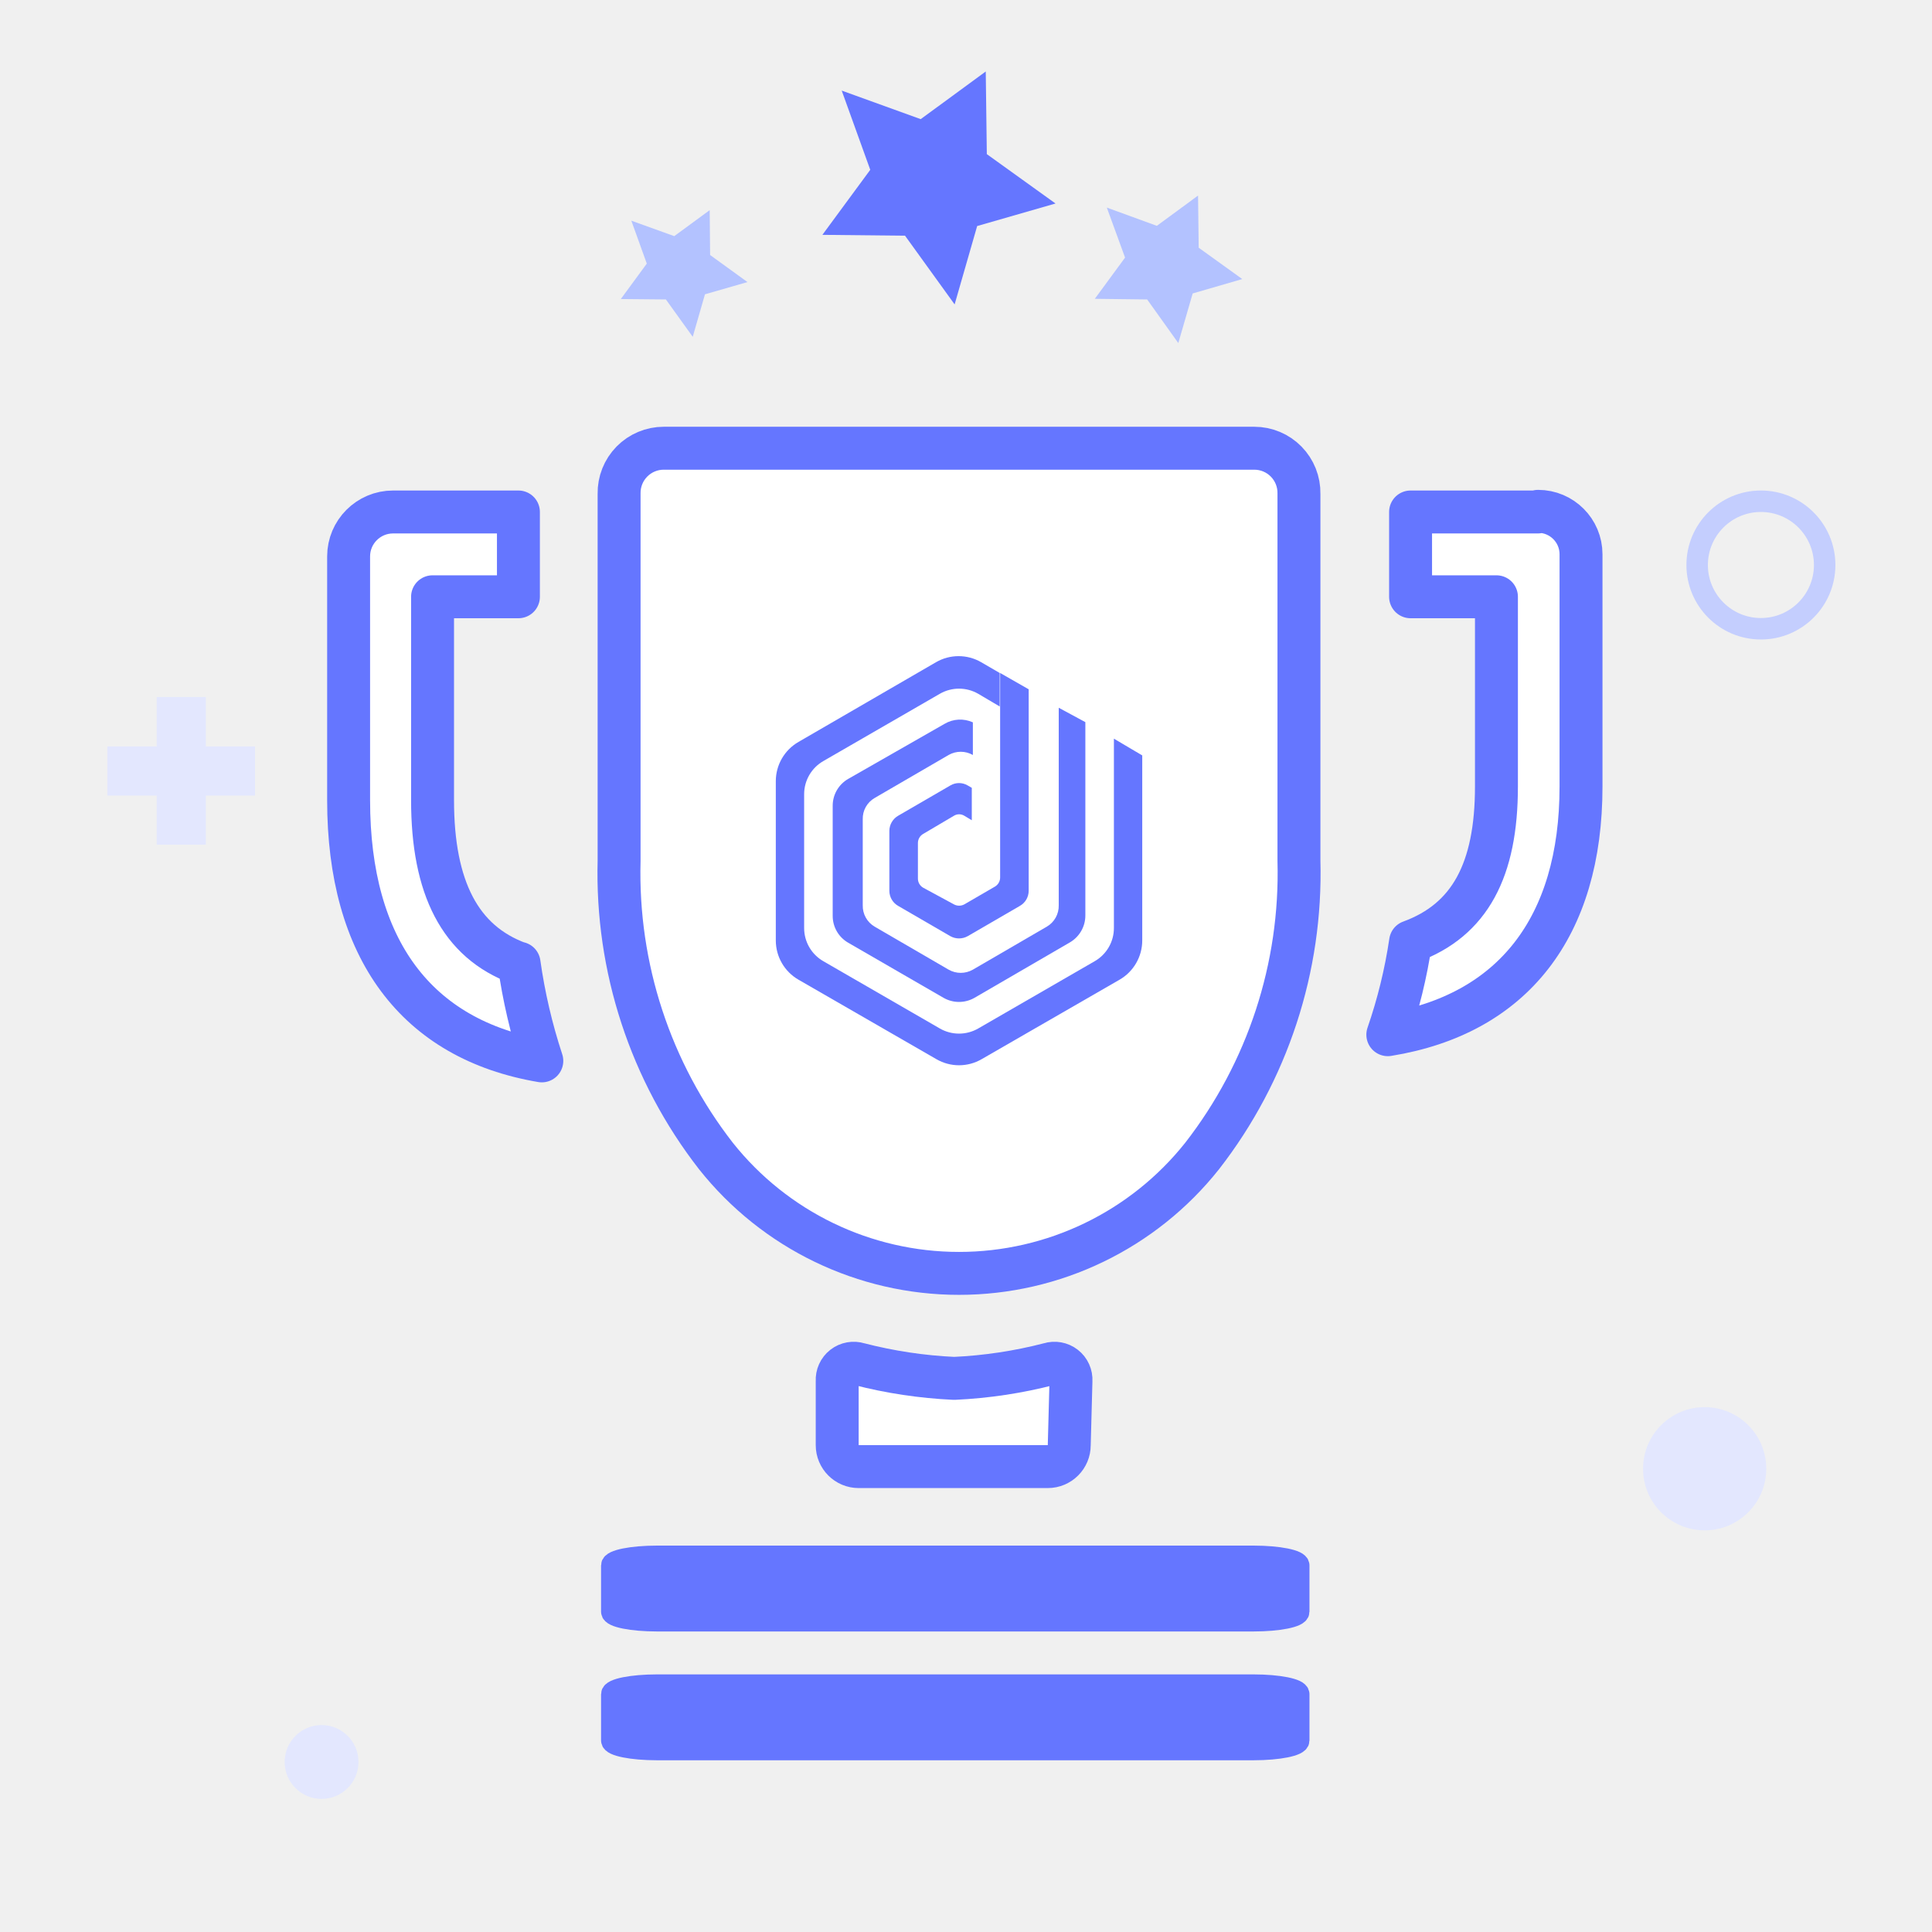
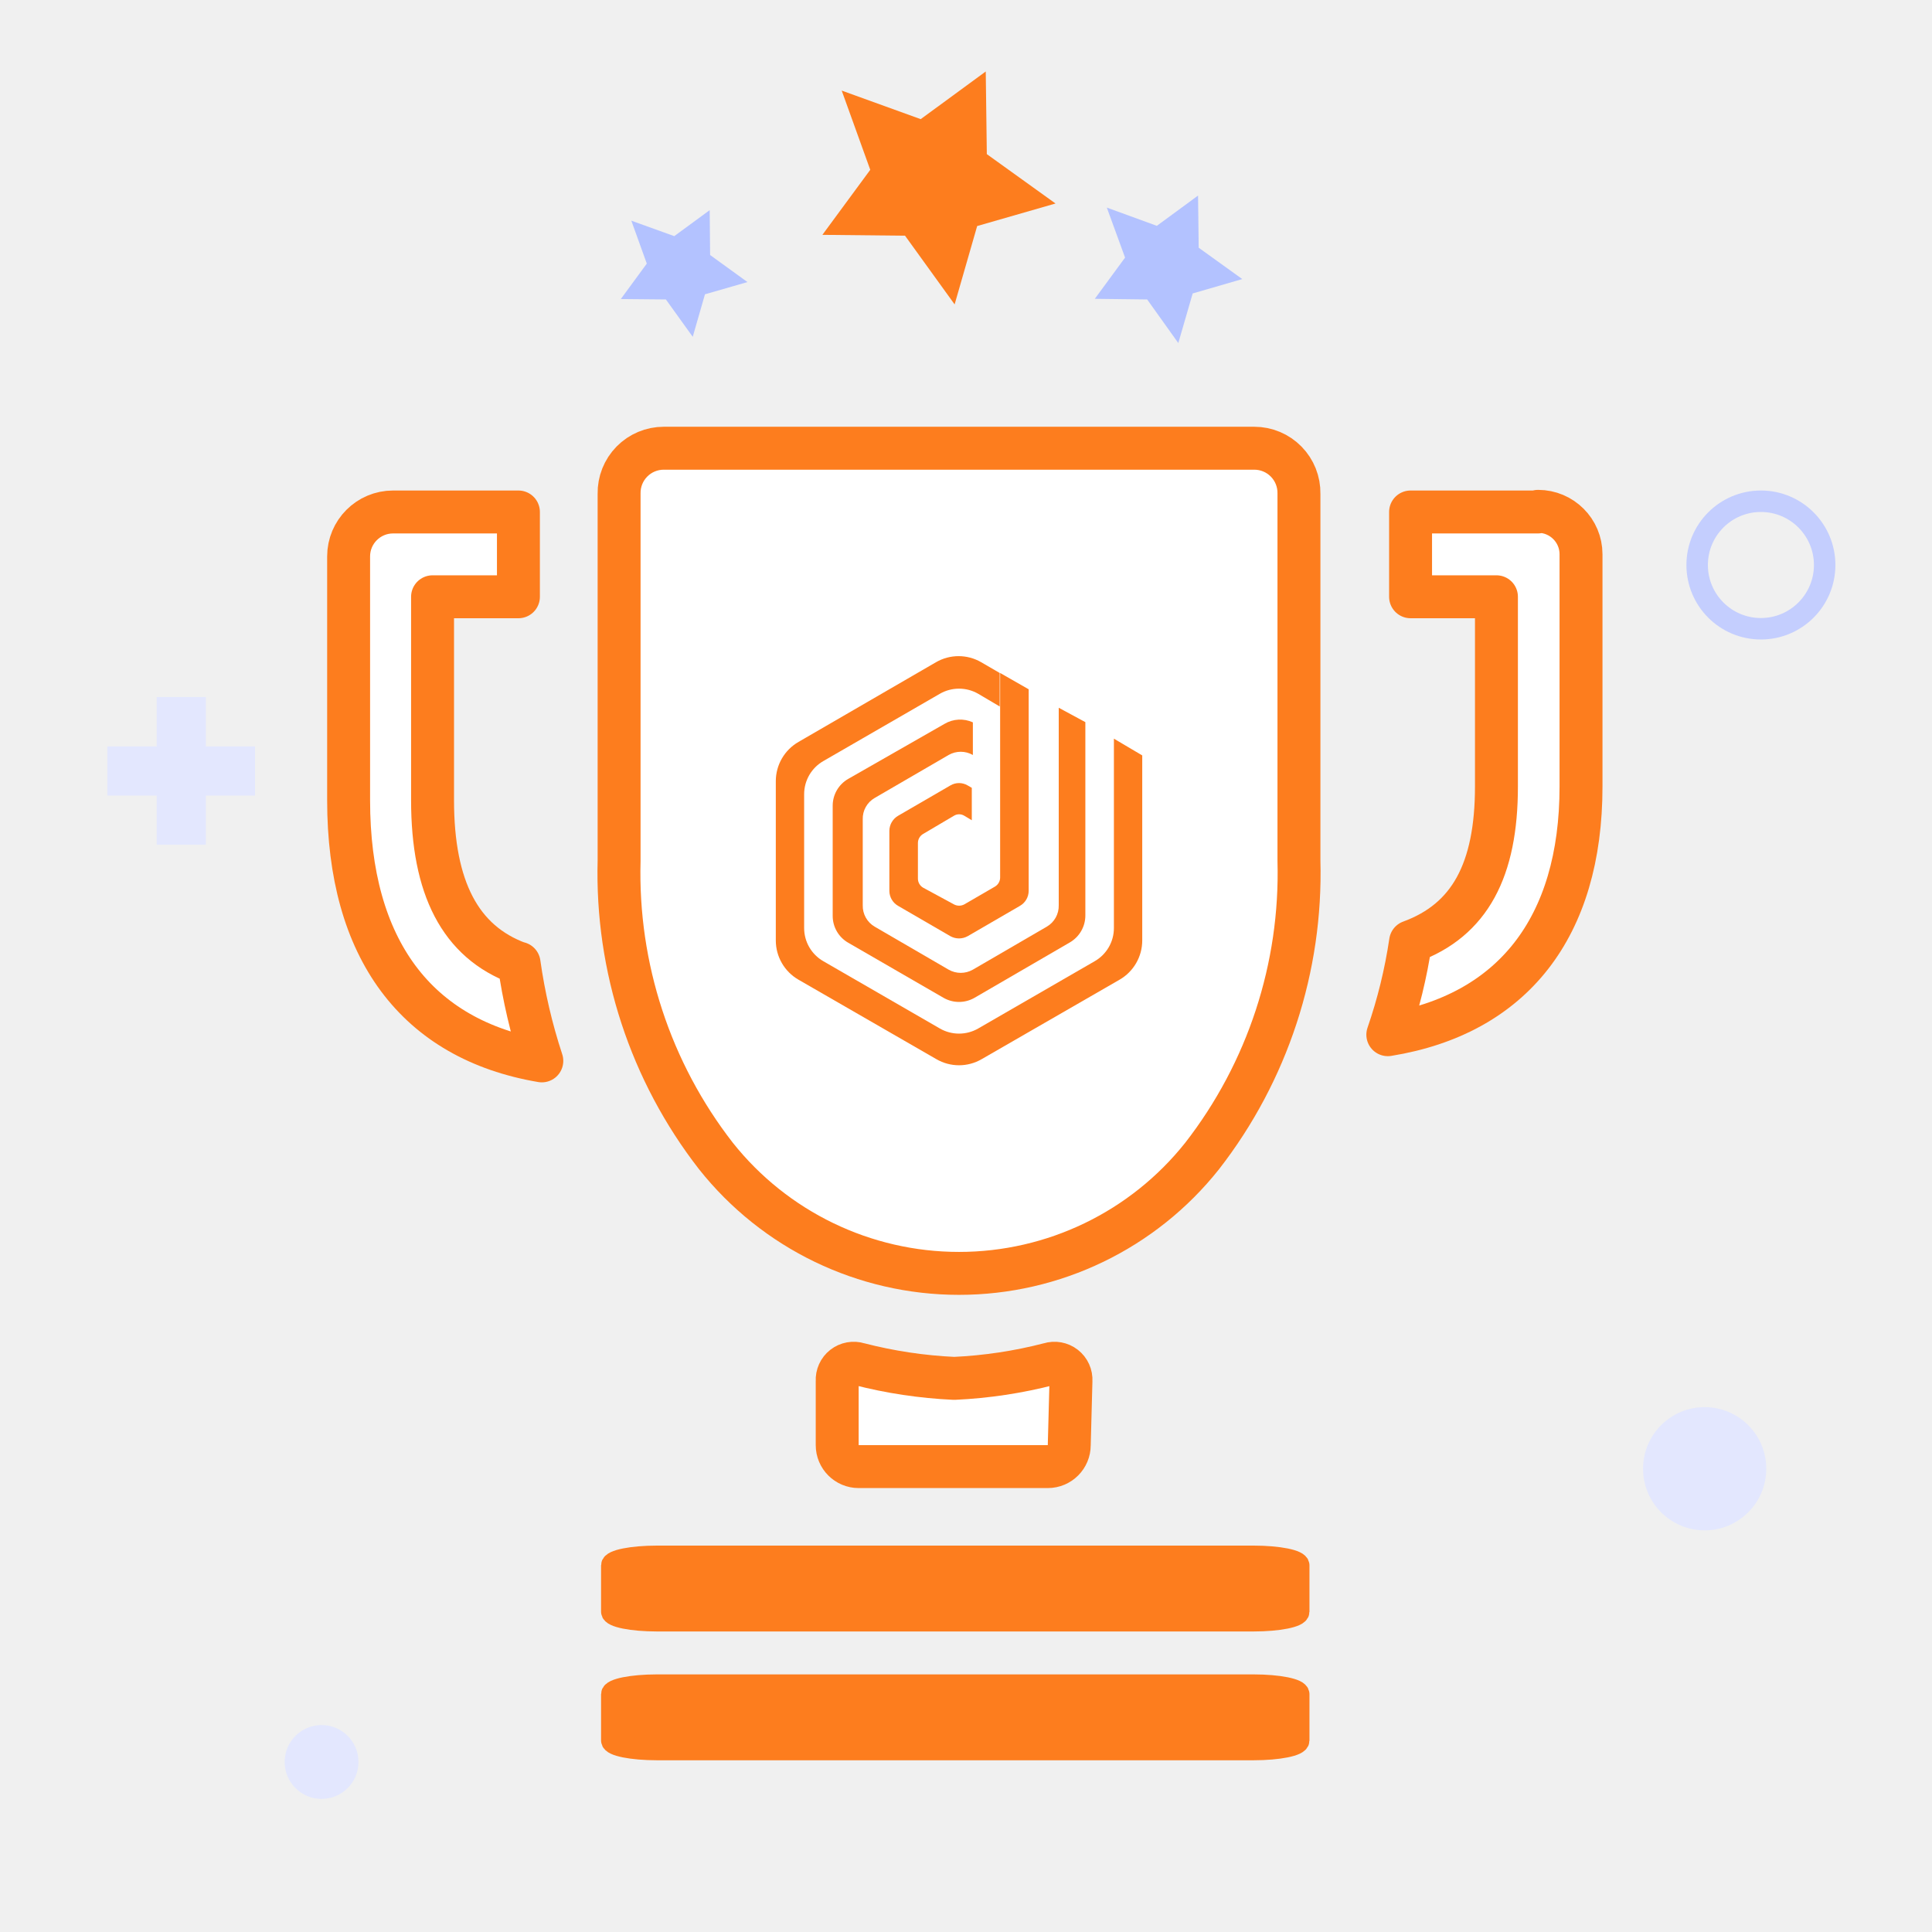
<svg xmlns="http://www.w3.org/2000/svg" viewBox="0 0 90 90">
  <circle cx="82.03" cy="26.32" r="2.97" fill="none" stroke="#c4cefe" stroke-linecap="round" stroke-linejoin="round" />
  <circle cx="79.41" cy="68.42" r="2.87" fill="#e3e7fe" />
  <circle cx="14.98" cy="82.08" r="1.72" fill="#e3e7fe" />
  <rect x="5" y="34.77" width="6.88" height="2.29" fill="#e3e7fe" />
  <rect x="5" y="34.77" width="6.88" height="2.29" transform="translate(44.36 27.47) rotate(90)" fill="#e3e7fe" />
-   <polygon points="39.21 4.22 42.89 5.55 45.92 3.33 45.97 7.18 49.17 9.48 45.52 10.53 44.47 14.18 42.16 10.98 38.31 10.94 40.54 7.91 39.21 4.22" fill="#6576ff" />
+   <polygon points="39.21 4.22 42.89 5.55 45.92 3.33 45.97 7.18 49.17 9.48 45.52 10.53 44.47 14.18 42.16 10.98 38.31 10.94 40.54 7.91 39.21 4.22" fill="#fd7d1e" />
  <polygon points="29.41 10.28 31.41 11 33.06 9.79 33.08 11.88 34.82 13.14 32.84 13.71 32.27 15.69 31.02 13.95 28.92 13.93 30.13 12.28 29.41 10.28" fill="#b3c2ff" />
  <polygon points="51.56 9.67 53.89 10.52 55.81 9.11 55.84 11.54 57.87 13 55.56 13.67 54.89 15.98 53.44 13.95 51 13.92 52.41 12 51.56 9.67" fill="#b3c2ff" />
-   <path d="M49.89,64.32a.77.77,0,0,0-1-.78,21.57,21.57,0,0,1-4.44.67A21.73,21.73,0,0,1,40,63.54a.77.77,0,0,0-1,.78v3a1,1,0,0,0,1,1h8.81a1,1,0,0,0,1-1Zm.46-.17" fill="#fff" stroke="#6576ff" stroke-linecap="round" stroke-linejoin="round" stroke-width="2" />
-   <path d="M58.43,20.88H30.92A2.08,2.08,0,0,0,28.84,23V40.1a21.46,21.46,0,0,0,4.51,13.75,14.46,14.46,0,0,0,22.65,0A21.46,21.46,0,0,0,60.51,40.1V23A2.08,2.08,0,0,0,58.43,20.88Z" fill="#fff" stroke="#6576ff" stroke-linecap="round" stroke-linejoin="round" stroke-width="2" />
-   <path d="M24.15,44.87c-2.71-1-4-3.51-4-7.59V27.8h4V23.85H18.31a2.07,2.07,0,0,0-2.07,2.07V37.28c0,6.93,3.16,11.15,9,12.14a26.26,26.26,0,0,1-1.06-4.55Z" fill="#fff" stroke="#6576ff" stroke-linecap="round" stroke-linejoin="round" stroke-width="2" />
-   <path d="M28.5,72.92v2.16c0,.23.94.42,2.1.42H58.4c1.16,0,2.1-.19,2.1-.42V72.92c0-.23-.94-.42-2.1-.42H30.6C29.44,72.5,28.5,72.69,28.5,72.92Zm2.85.12" fill="#6576ff" stroke="#6576ff" stroke-linecap="round" stroke-linejoin="round" />
-   <path d="M28.5,78.92v2.16c0,.23.94.42,2.1.42H58.4c1.16,0,2.1-.19,2.1-.42V78.92c0-.23-.94-.42-2.1-.42H30.6C29.44,78.5,28.5,78.69,28.5,78.92Zm2.85.12" fill="#6576ff" stroke="#6576ff" stroke-linecap="round" stroke-linejoin="round" />
-   <path d="M71.64,23.85H65.71V27.8h4v8.84c0,3.89-1.24,6.22-4,7.23a24,24,0,0,1-1.06,4.33c5.81-.94,9-5,9-11.56V25.82a2,2,0,0,0-2-2Z" fill="#fff" stroke="#6576ff" stroke-linecap="round" stroke-linejoin="round" stroke-width="2" />
-   <path d="M50.56,33.64v9a1.45,1.45,0,0,1-.72,1.26L45.4,46.48a1.45,1.45,0,0,1-1.45,0l-4.43-2.56a1.44,1.44,0,0,1-.73-1.26V37.54a1.44,1.44,0,0,1,.73-1.26L44,33.72a1.43,1.43,0,0,1,1.32-.07v1.52l0,0a1.14,1.14,0,0,0-1.13,0l-3.44,2a1.11,1.11,0,0,0-.56,1v4a1.12,1.12,0,0,0,.56,1l3.44,2a1.14,1.14,0,0,0,1.13,0l3.44-2a1.12,1.12,0,0,0,.56-1v-9.2Z" fill="#6576ff" />
-   <path d="M47.92,32.11l-1.33-.76v1.53h0v8a.49.49,0,0,1-.24.42l-1.43.83a.51.51,0,0,1-.48,0L43,41.35a.49.49,0,0,1-.24-.42V39.27a.49.49,0,0,1,.24-.42L44.44,38a.46.46,0,0,1,.48,0l.35.21V36.7l-.19-.11a.79.79,0,0,0-.81,0L41.84,38a.82.82,0,0,0-.41.7V41.5a.81.81,0,0,0,.41.7l2.43,1.41a.83.83,0,0,0,.81,0l2.43-1.41a.81.81,0,0,0,.41-.7V33.64h0Z" fill="#6576ff" />
-   <path d="M51.89,34.41v8.82a1.78,1.78,0,0,1-.9,1.55l-5.42,3.13a1.79,1.79,0,0,1-1.79,0l-5.42-3.13a1.78,1.78,0,0,1-.9-1.55V37a1.78,1.78,0,0,1,.9-1.55l5.42-3.13a1.79,1.79,0,0,1,1.79,0l1,.59V31.35l-.86-.5a2.1,2.1,0,0,0-2.11,0L37.2,34.56a2.11,2.11,0,0,0-1.06,1.83v7.42a2.11,2.11,0,0,0,1.06,1.83l6.42,3.7a2.1,2.1,0,0,0,2.11,0l6.42-3.7a2.11,2.11,0,0,0,1.06-1.83V35.19Z" fill="#6576ff" />
+   <path d="M49.89,64.32a.77.77,0,0,0-1-.78,21.57,21.57,0,0,1-4.44.67A21.73,21.73,0,0,1,40,63.54a.77.77,0,0,0-1,.78v3a1,1,0,0,0,1,1h8.81a1,1,0,0,0,1-1Zm.46-.17" fill="#fff" stroke="#fd7d1e" stroke-linecap="round" stroke-linejoin="round" stroke-width="2" />
+   <path d="M58.43,20.88H30.92A2.08,2.08,0,0,0,28.84,23V40.1a21.46,21.46,0,0,0,4.51,13.75,14.46,14.46,0,0,0,22.65,0A21.46,21.46,0,0,0,60.51,40.1V23A2.08,2.08,0,0,0,58.43,20.88Z" fill="#fff" stroke="#fd7d1e" stroke-linecap="round" stroke-linejoin="round" stroke-width="2" />
+   <path d="M24.15,44.87c-2.71-1-4-3.51-4-7.59V27.8h4V23.85H18.31a2.07,2.07,0,0,0-2.07,2.07V37.28c0,6.93,3.16,11.15,9,12.14a26.26,26.26,0,0,1-1.06-4.55Z" fill="#fff" stroke="#fd7d1e" stroke-linecap="round" stroke-linejoin="round" stroke-width="2" />
+   <path d="M28.5,72.92v2.16c0,.23.94.42,2.1.42H58.4c1.16,0,2.1-.19,2.1-.42V72.92c0-.23-.94-.42-2.1-.42H30.6C29.44,72.5,28.5,72.69,28.5,72.92Zm2.85.12" fill="#fd7d1e" stroke="#fd7d1e" stroke-linecap="round" stroke-linejoin="round" />
+   <path d="M28.5,78.92v2.16c0,.23.94.42,2.1.42H58.4c1.16,0,2.1-.19,2.1-.42V78.92c0-.23-.94-.42-2.1-.42H30.6C29.44,78.5,28.5,78.69,28.5,78.92Zm2.85.12" fill="#fd7d1e" stroke="#fd7d1e" stroke-linecap="round" stroke-linejoin="round" />
+   <path d="M71.64,23.85H65.71V27.8h4v8.84c0,3.89-1.24,6.22-4,7.23a24,24,0,0,1-1.06,4.33c5.81-.94,9-5,9-11.56V25.82a2,2,0,0,0-2-2Z" fill="#fff" stroke="#fd7d1e" stroke-linecap="round" stroke-linejoin="round" stroke-width="2" />
+   <path d="M50.56,33.64v9a1.45,1.45,0,0,1-.72,1.26L45.4,46.48a1.45,1.45,0,0,1-1.45,0l-4.43-2.56a1.44,1.44,0,0,1-.73-1.26V37.54a1.44,1.44,0,0,1,.73-1.26L44,33.72a1.43,1.43,0,0,1,1.32-.07v1.52l0,0a1.14,1.14,0,0,0-1.13,0l-3.44,2a1.11,1.11,0,0,0-.56,1v4a1.12,1.12,0,0,0,.56,1l3.44,2a1.14,1.14,0,0,0,1.13,0l3.44-2a1.12,1.12,0,0,0,.56-1v-9.2Z" fill="#fd7d1e" />
+   <path d="M47.92,32.11l-1.33-.76v1.53h0v8a.49.49,0,0,1-.24.42l-1.43.83a.51.51,0,0,1-.48,0L43,41.35a.49.49,0,0,1-.24-.42V39.27a.49.49,0,0,1,.24-.42L44.44,38a.46.46,0,0,1,.48,0l.35.21V36.7l-.19-.11a.79.79,0,0,0-.81,0L41.84,38a.82.82,0,0,0-.41.7V41.5a.81.81,0,0,0,.41.7l2.43,1.41a.83.83,0,0,0,.81,0l2.43-1.41a.81.81,0,0,0,.41-.7V33.64h0Z" fill="#fd7d1e" />
+   <path d="M51.89,34.41v8.82a1.78,1.78,0,0,1-.9,1.55l-5.42,3.13a1.79,1.79,0,0,1-1.79,0l-5.42-3.13a1.78,1.78,0,0,1-.9-1.55V37a1.78,1.78,0,0,1,.9-1.55l5.42-3.13a1.79,1.79,0,0,1,1.79,0l1,.59V31.35l-.86-.5a2.1,2.1,0,0,0-2.11,0L37.2,34.56a2.11,2.11,0,0,0-1.06,1.83v7.42a2.11,2.11,0,0,0,1.06,1.83l6.42,3.7a2.1,2.1,0,0,0,2.11,0l6.42-3.7a2.11,2.11,0,0,0,1.06-1.83V35.19Z" fill="#fd7d1e" />
</svg>
